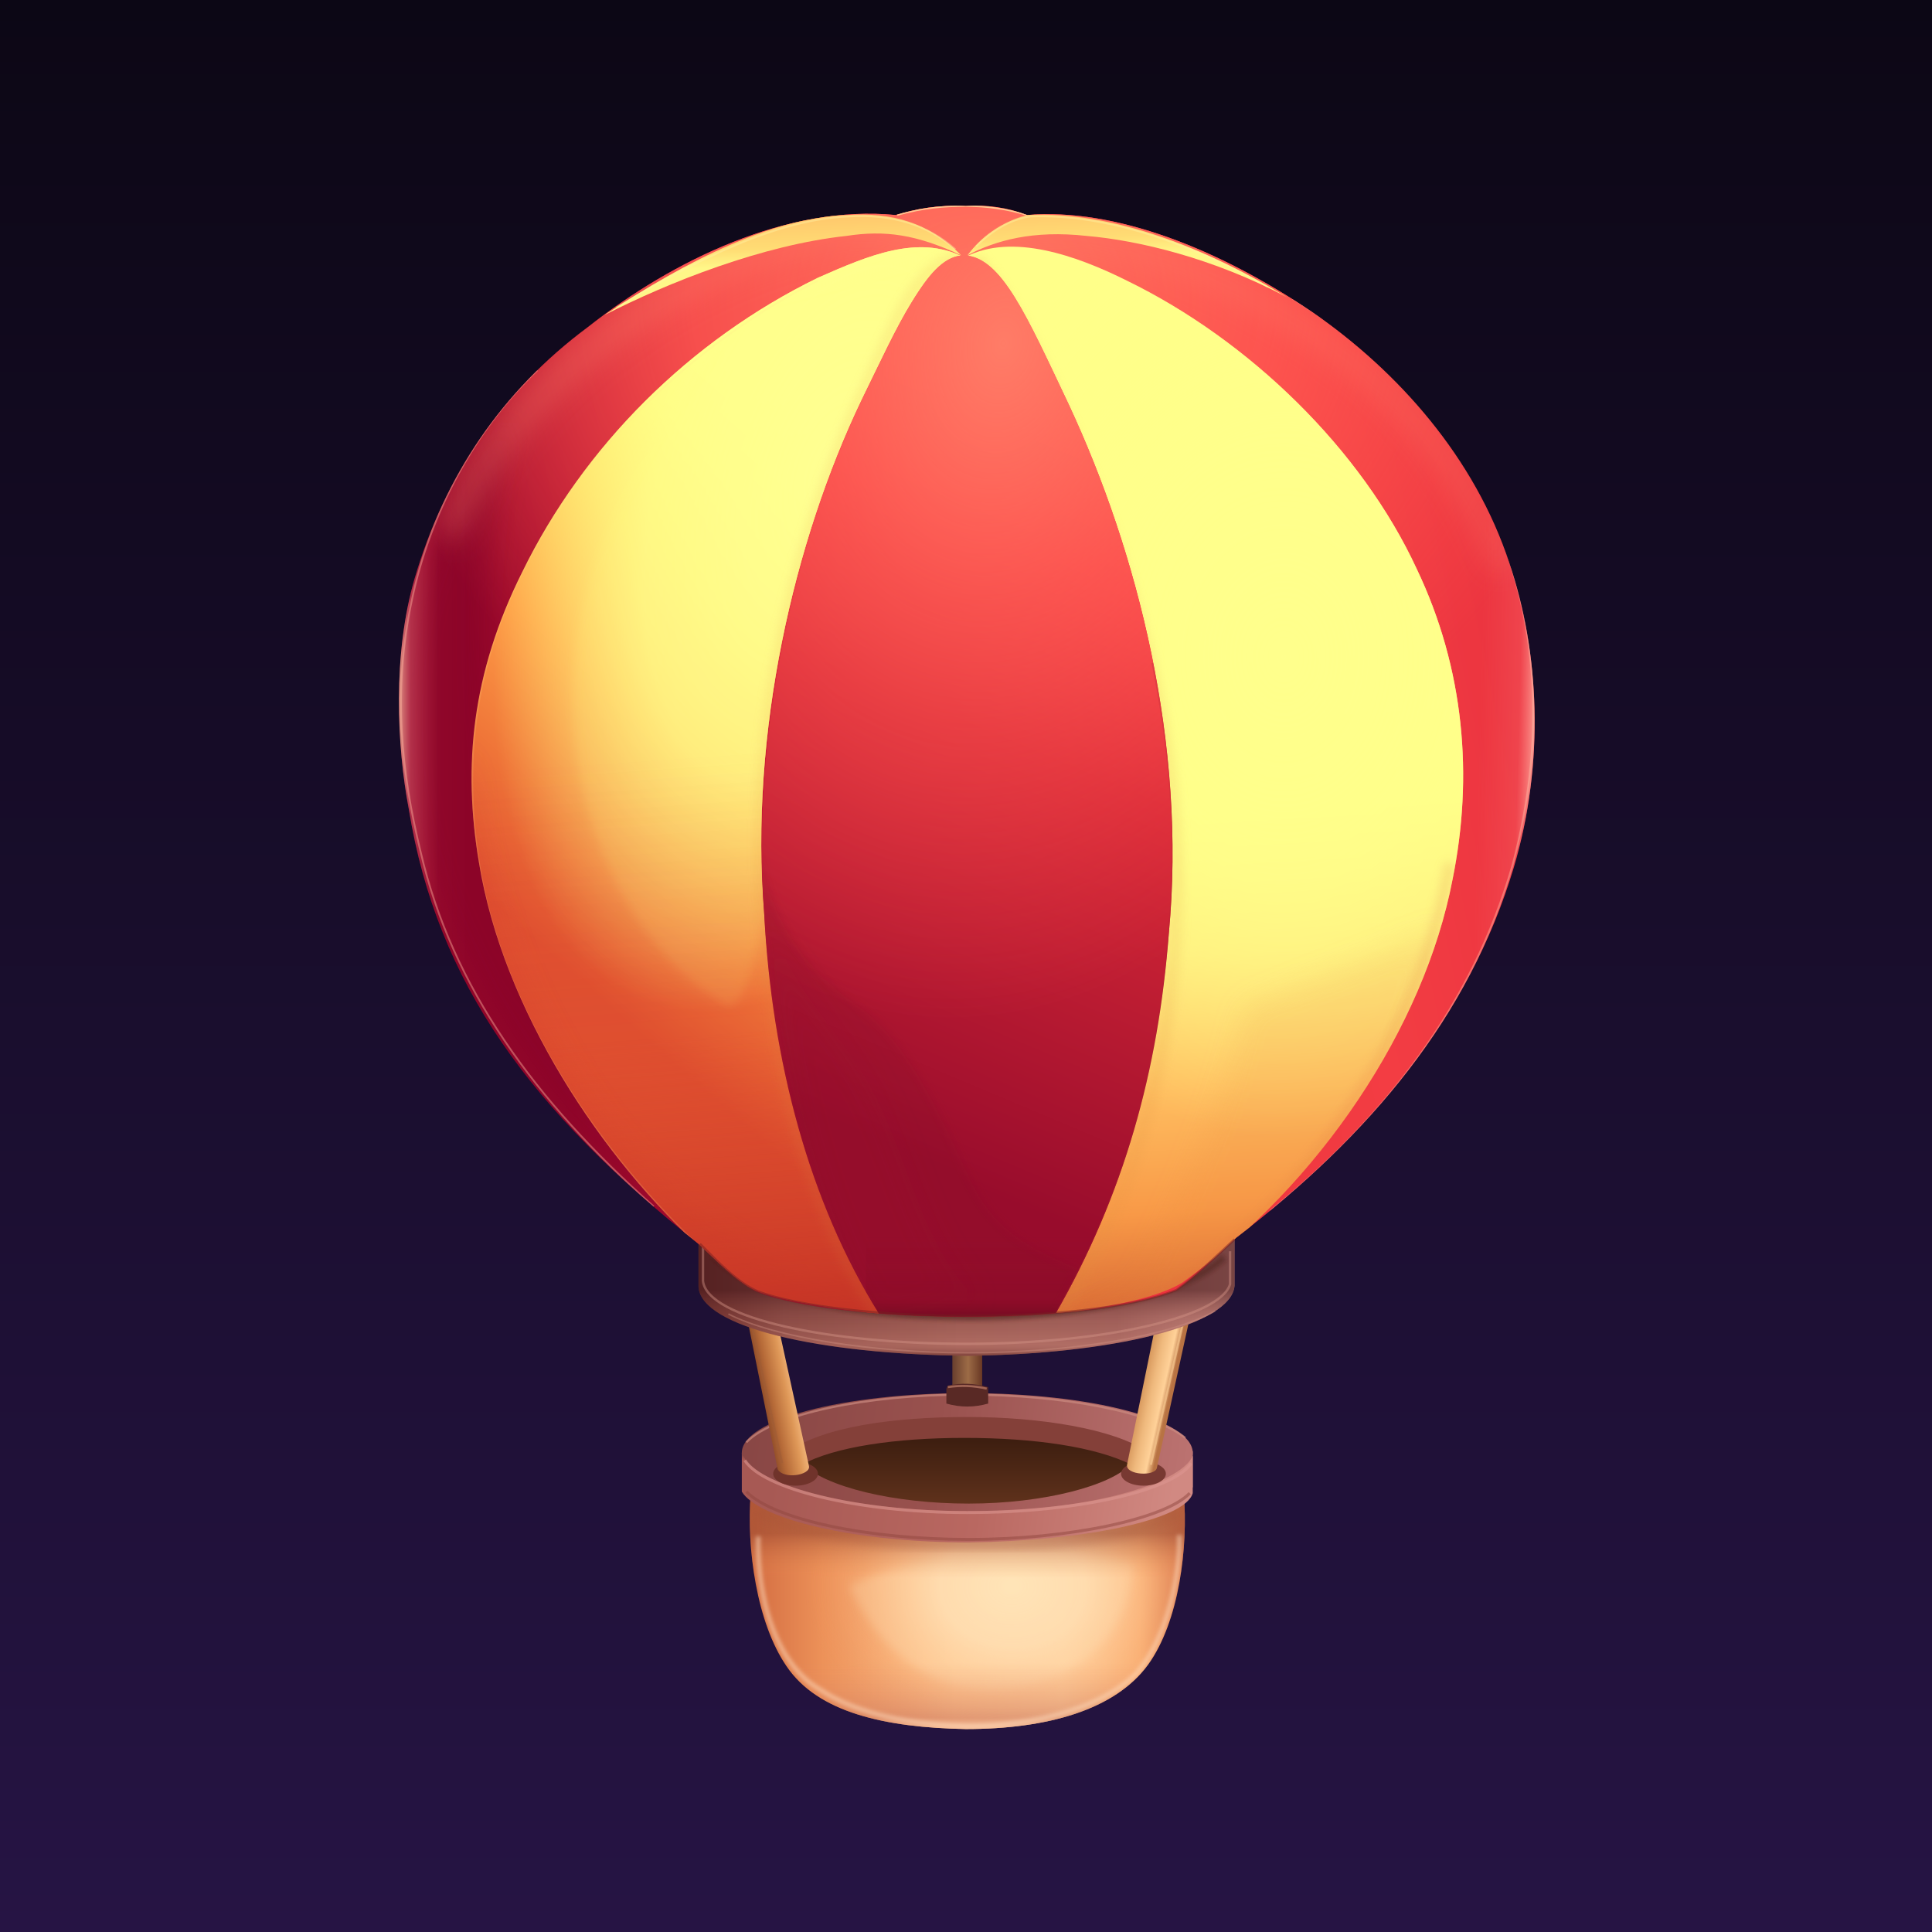
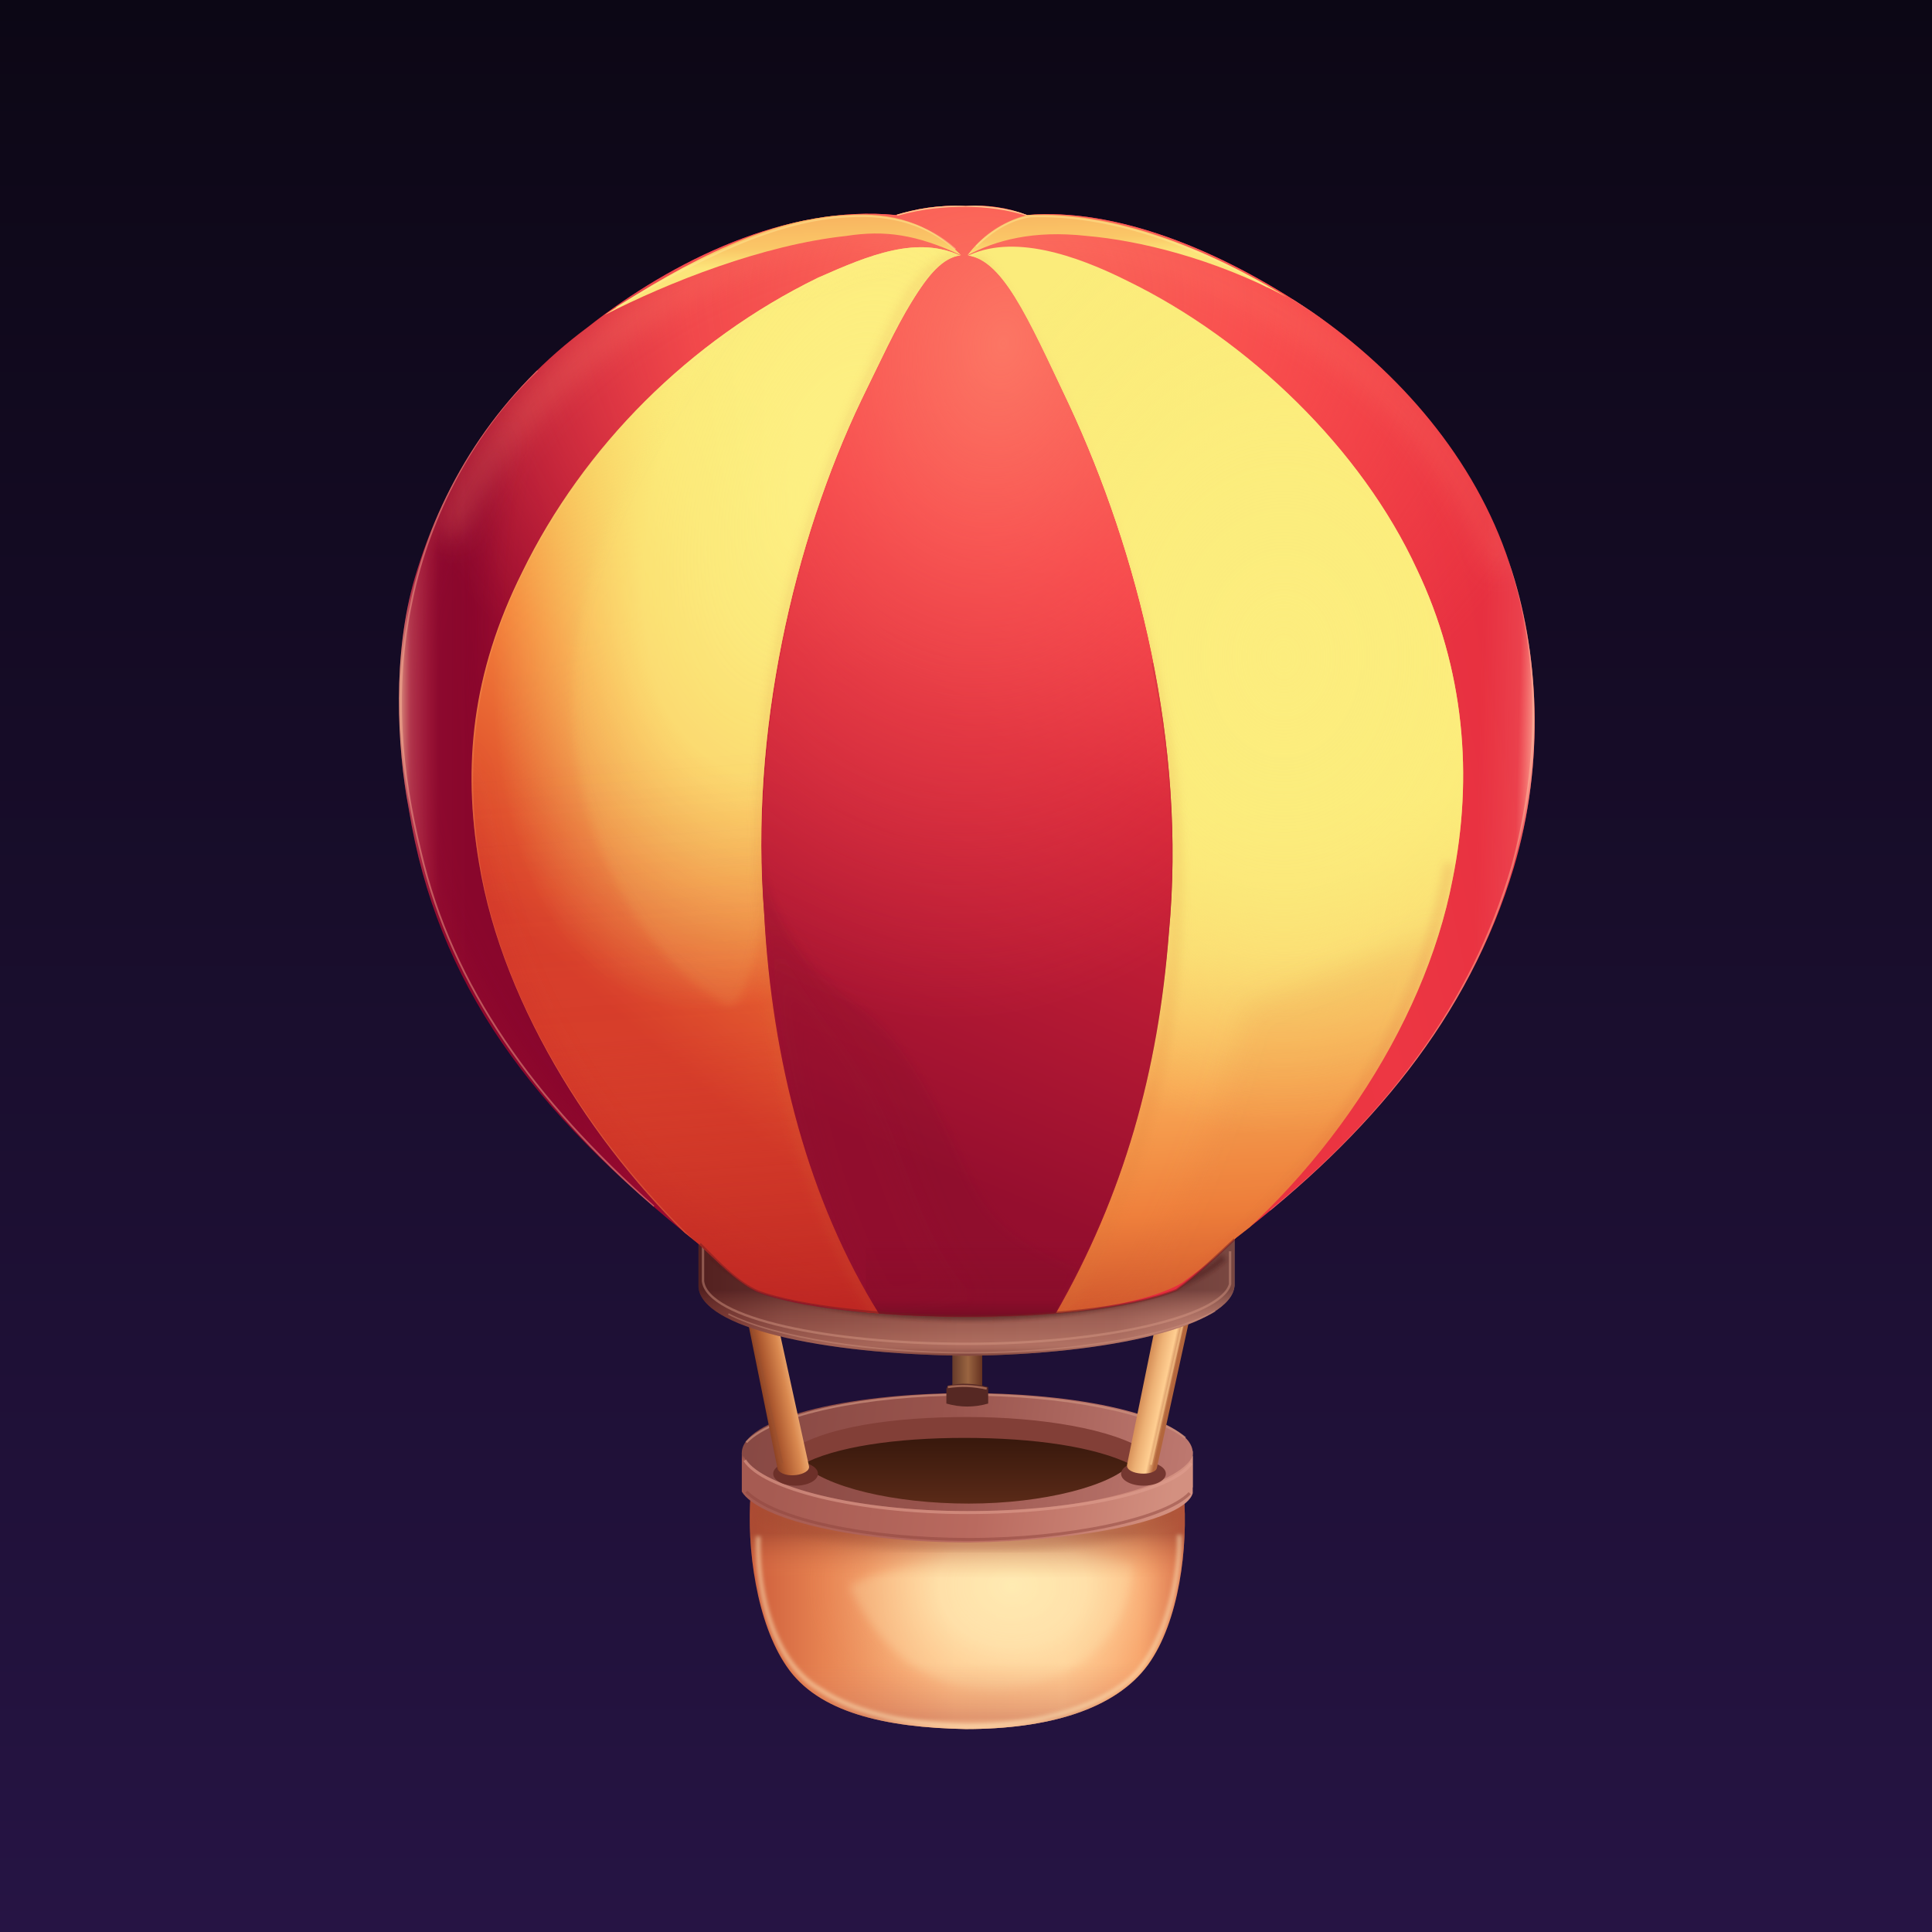
<svg xmlns="http://www.w3.org/2000/svg" viewBox="0 0 32 32">
  <defs>
    <linearGradient id="airshow-plate" gradientUnits="userSpaceOnUse" x1="16" y1="0" x2="16" y2="32">
      <stop stop-color="#0C0715" />
      <stop offset="1" stop-color="#261444" />
    </linearGradient>
  </defs>
  <path fill="url(#airshow-plate)" d="M0 0h32v32H0z" />
  <g transform="translate(6.6234 3.3142) scale(0.01836)">
    <defs>
      <linearGradient id="airshow-q-basketBody" x1="238" x2="524" y1="932" y2="932" gradientUnits="userSpaceOnUse">
-         <stop stop-color="#d56f43" offset="0" />
-         <stop stop-color="#ed9259" offset=".16" />
-         <stop stop-color="#ffc68d" offset=".47" />
-         <stop stop-color="#ffcf99" offset=".72" />
-         <stop stop-color="#f9ae72" offset=".9" />
-         <stop stop-color="#dc7d50" offset="1" />
+         <stop stop-color="#CF603D" offset="0" />
+         <stop stop-color="#E78351" offset=".16" />
+         <stop stop-color="#FEC186" offset=".47" />
+         <stop stop-color="#FFCD92" offset=".72" />
+         <stop stop-color="#F6A36A" offset=".9" />
+         <stop stop-color="#D7704A" offset="1" />
      </linearGradient>
      <radialGradient id="airshow-q-basketGlow" cx="410" cy="926" r="139" gradientTransform="translate(0 169) scale(1 .82)" gradientUnits="userSpaceOnUse">
-         <stop stop-color="#ffe4b7" offset="0" />
-         <stop stop-color="#ffdaad" stop-opacity=".92" offset=".35" />
-         <stop stop-color="#ffc28e" stop-opacity=".18" offset=".72" />
-         <stop stop-color="#ec885f" stop-opacity="0" offset="1" />
+         <stop stop-color="#FFEAB1" offset="0" />
+         <stop stop-color="#FFDEA7" stop-opacity=".92" offset=".35" />
+         <stop stop-color="#FFBE87" stop-opacity=".18" offset=".72" />
+         <stop stop-color="#E87E59" stop-opacity="0" offset="1" />
      </radialGradient>
      <linearGradient id="airshow-q-basketBottomShade" x1="380" x2="380" y1="893" y2="1024" gradientUnits="userSpaceOnUse">
-         <stop stop-color="#94432e" stop-opacity=".55" offset="0" />
-         <stop stop-color="#e88b53" stop-opacity="0" offset=".23" />
-         <stop stop-color="#e78d67" stop-opacity="0" offset=".66" />
-         <stop stop-color="#c56d5a" stop-opacity=".48" offset=".94" />
-         <stop stop-color="#f4b798" stop-opacity=".64" offset="1" />
+         <stop stop-color="#8F3B2A" stop-opacity=".55" offset="0" />
+         <stop stop-color="#E27C4C" stop-opacity="0" offset=".23" />
+         <stop stop-color="#E48662" stop-opacity="0" offset=".66" />
+         <stop stop-color="#C36A57" stop-opacity=".48" offset=".94" />
+         <stop stop-color="#F6BB94" stop-opacity=".64" offset="1" />
      </linearGradient>
      <linearGradient id="airshow-q-basketRimTop" x1="237" x2="526" y1="815" y2="858" gradientUnits="userSpaceOnUse">
-         <stop stop-color="#894745" offset="0" />
-         <stop stop-color="#99514e" offset=".42" />
-         <stop stop-color="#bb7270" offset="1" />
+         <stop stop-color="#884944" offset="0" />
+         <stop stop-color="#98534C" offset=".42" />
+         <stop stop-color="#BD786F" offset="1" />
      </linearGradient>
      <linearGradient id="airshow-q-basketRimFront" x1="248" x2="514" y1="858" y2="896" gradientUnits="userSpaceOnUse">
-         <stop stop-color="#a75954" offset="0" />
-         <stop stop-color="#b96861" offset=".52" />
-         <stop stop-color="#d18982" offset="1" />
+         <stop stop-color="#A65B52" offset="0" />
+         <stop stop-color="#B96A5F" offset=".52" />
+         <stop stop-color="#D39080" offset="1" />
      </linearGradient>
      <linearGradient id="airshow-q-insideBasket" x1="380" x2="380" y1="824" y2="878" gradientUnits="userSpaceOnUse">
-         <stop stop-color="#381b0e" offset="0" />
-         <stop stop-color="#63341d" offset="1" />
+         <stop stop-color="#34160B" offset="0" />
+         <stop stop-color="#5E2C19" offset="1" />
      </linearGradient>
      <linearGradient id="airshow-q-leftSupport" x1="239" x2="264" y1="803" y2="798" gradientUnits="userSpaceOnUse">
-         <stop stop-color="#793b20" offset="0" />
-         <stop stop-color="#b66a38" offset=".4" />
-         <stop stop-color="#de9757" offset=".8" />
-         <stop stop-color="#efb175" offset="1" />
+         <stop stop-color="#74311B" offset="0" />
+         <stop stop-color="#AF5B31" offset=".4" />
+         <stop stop-color="#D9884F" offset=".8" />
+         <stop stop-color="#ECA76D" offset="1" />
      </linearGradient>
      <linearGradient id="airshow-q-rightSupport" x1="491" x2="514" y1="802" y2="807" gradientUnits="userSpaceOnUse">
-         <stop stop-color="#c88247" offset="0" />
-         <stop stop-color="#efb97d" offset=".48" />
-         <stop stop-color="#ffd198" offset=".8" />
-         <stop stop-color="#b87343" offset="1" />
+         <stop stop-color="#C2723F" offset="0" />
+         <stop stop-color="#EDB175" offset=".48" />
+         <stop stop-color="#FFCE91" offset=".8" />
+         <stop stop-color="#B3663C" offset="1" />
      </linearGradient>
      <linearGradient id="airshow-q-centerSupport" x1="369" x2="392" y1="785" y2="785" gradientUnits="userSpaceOnUse">
-         <stop stop-color="#643a2b" offset="0" />
-         <stop stop-color="#9c6b46" offset=".5" />
-         <stop stop-color="#5e2d1d" offset="1" />
+         <stop stop-color="#613728" offset="0" />
+         <stop stop-color="#996440" offset=".5" />
+         <stop stop-color="#5A271A" offset="1" />
      </linearGradient>
      <linearGradient id="airshow-q-neckBand" x1="200" x2="559" y1="732" y2="736" gradientUnits="userSpaceOnUse">
-         <stop stop-color="#74322e" offset="0" />
-         <stop stop-color="#925049" offset=".16" />
-         <stop stop-color="#a56259" offset=".49" />
-         <stop stop-color="#a96760" offset=".78" />
-         <stop stop-color="#ce8c83" offset="1" />
+         <stop stop-color="#71302C" offset="0" />
+         <stop stop-color="#915147" offset=".16" />
+         <stop stop-color="#A56457" offset=".49" />
+         <stop stop-color="#A96B5E" offset=".78" />
+         <stop stop-color="#D19381" offset="1" />
      </linearGradient>
      <linearGradient id="airshow-q-neckBandDepth" x1="380" x2="380" y1="730" y2="774" gradientUnits="userSpaceOnUse">
-         <stop stop-color="#411519" stop-opacity=".6" offset="0" />
-         <stop stop-color="#723735" stop-opacity=".18" offset=".46" />
-         <stop stop-color="#d48d80" stop-opacity=".2" offset=".83" />
-         <stop stop-color="#5f2824" stop-opacity=".55" offset="1" />
+         <stop stop-color="#3F1518" stop-opacity=".6" offset="0" />
+         <stop stop-color="#703733" stop-opacity=".18" offset=".46" />
+         <stop stop-color="#D6927E" stop-opacity=".2" offset=".83" />
+         <stop stop-color="#5C2622" stop-opacity=".55" offset="1" />
      </linearGradient>
      <linearGradient id="airshow-q-redEnvelope" x1="70" x2="728" y1="410" y2="273" gradientUnits="userSpaceOnUse">
-         <stop stop-color="#93062a" offset="0" />
-         <stop stop-color="#b81030" offset=".2" />
-         <stop stop-color="#eb303b" offset=".5" />
-         <stop stop-color="#f33d43" offset=".81" />
-         <stop stop-color="#ec3540" offset="1" />
+         <stop stop-color="#90092D" offset="0" />
+         <stop stop-color="#B41033" offset=".2" />
+         <stop stop-color="#E52A3B" offset=".5" />
+         <stop stop-color="#ED3743" offset=".81" />
+         <stop stop-color="#E73040" offset="1" />
      </linearGradient>
      <radialGradient id="airshow-q-redUpperLight" cx="390" cy="65" r="415" gradientTransform="translate(0 9.1) scale(1 .86)" gradientUnits="userSpaceOnUse">
-         <stop stop-color="#ff7661" offset="0" />
-         <stop stop-color="#ff5851" stop-opacity=".85" offset=".47" />
-         <stop stop-color="#ff554b" stop-opacity="0" offset="1" />
+         <stop stop-color="#FB6F5E" offset="0" />
+         <stop stop-color="#FA514F" stop-opacity=".85" offset=".47" />
+         <stop stop-color="#F94C49" stop-opacity="0" offset="1" />
      </radialGradient>
      <linearGradient id="airshow-q-yellowLeft" x1="86" x2="338" y1="492" y2="207" gradientUnits="userSpaceOnUse">
-         <stop stop-color="#df4f30" offset="0" />
-         <stop stop-color="#ef7438" offset=".2" />
-         <stop stop-color="#ffa148" offset=".42" />
-         <stop stop-color="#ffd864" offset=".66" />
-         <stop stop-color="#fff97c" offset=".85" />
-         <stop stop-color="#ffff8a" offset="1" />
+         <stop stop-color="#D73E2B" offset="0" />
+         <stop stop-color="#E55D30" offset=".2" />
+         <stop stop-color="#F5863D" offset=".42" />
+         <stop stop-color="#F7BD56" offset=".66" />
+         <stop stop-color="#FAE16D" offset=".85" />
+         <stop stop-color="#FCEC7C" offset="1" />
      </linearGradient>
      <radialGradient id="airshow-q-leftYellowLight" cx="291" cy="181" r="360" gradientTransform="matrix(.53 .19 -.35 .99 200.2 -53.48)" gradientUnits="userSpaceOnUse">
-         <stop stop-color="#ffff93" offset="0" />
-         <stop stop-color="#ffff8b" stop-opacity=".78" offset=".56" />
-         <stop stop-color="#ffff83" stop-opacity="0" offset="1" />
+         <stop stop-color="#FDF086" offset="0" />
+         <stop stop-color="#FCED7D" stop-opacity=".78" offset=".56" />
+         <stop stop-color="#FBE974" stop-opacity="0" offset="1" />
      </radialGradient>
      <linearGradient id="airshow-q-leftYellowLower" x1="204" x2="230" y1="370" y2="748" gradientUnits="userSpaceOnUse">
-         <stop stop-color="#e86238" stop-opacity="0" offset="0" />
-         <stop stop-color="#dc4a2b" stop-opacity=".12" offset=".5" />
-         <stop stop-color="#bd2b22" stop-opacity=".74" offset="1" />
+         <stop stop-color="#E05032" stop-opacity="0" offset="0" />
+         <stop stop-color="#D33926" stop-opacity=".12" offset=".5" />
+         <stop stop-color="#B51F20" stop-opacity=".74" offset="1" />
      </linearGradient>
      <linearGradient id="airshow-q-yellowRight" x1="519" x2="546" y1="293" y2="755" gradientUnits="userSpaceOnUse">
-         <stop stop-color="#ffff89" offset="0" />
-         <stop stop-color="#ffff86" offset=".25" />
-         <stop stop-color="#ffe77a" offset=".46" />
-         <stop stop-color="#ffbe60" offset=".65" />
-         <stop stop-color="#f89947" offset=".83" />
-         <stop stop-color="#d36131" offset="1" />
+         <stop stop-color="#FBEC7B" offset="0" />
+         <stop stop-color="#FBEA77" offset=".25" />
+         <stop stop-color="#FAD26D" offset=".46" />
+         <stop stop-color="#F8A754" offset=".65" />
+         <stop stop-color="#EF803C" offset=".83" />
+         <stop stop-color="#CA4E2A" offset="1" />
      </linearGradient>
      <radialGradient id="airshow-q-rightYellowGlow" cx="592" cy="306" r="248" gradientTransform="translate(0 -91.8) scale(1 1.3)" gradientUnits="userSpaceOnUse">
-         <stop stop-color="#ffff8c" offset="0" />
-         <stop stop-color="#ffff8b" stop-opacity=".72" offset=".47" />
-         <stop stop-color="#ff8" stop-opacity="0" offset="1" />
+         <stop stop-color="#FCED7E" offset="0" />
+         <stop stop-color="#FCED7D" stop-opacity=".72" offset=".47" />
+         <stop stop-color="#FBEB79" stop-opacity="0" offset="1" />
      </radialGradient>
      <linearGradient id="airshow-q-centerRed" x1="279" x2="483" y1="617" y2="133" gradientUnits="userSpaceOnUse">
-         <stop stop-color="#980c2c" offset="0" />
-         <stop stop-color="#b51931" offset=".24" />
-         <stop stop-color="#d92937" offset=".54" />
-         <stop stop-color="#f94347" offset=".78" />
-         <stop stop-color="#ff6658" offset="1" />
+         <stop stop-color="#950E2E" offset="0" />
+         <stop stop-color="#B11833" offset=".24" />
+         <stop stop-color="#D32438" offset=".54" />
+         <stop stop-color="#F33D47" offset=".78" />
+         <stop stop-color="#FA5F56" offset="1" />
      </linearGradient>
      <radialGradient id="airshow-q-centerRedGlow" cx="404" cy="95" r="418" gradientTransform="matrix(.77 .12 -.17 1.08 109.1 -55.08)" gradientUnits="userSpaceOnUse">
-         <stop stop-color="#ff7c67" offset="0" />
-         <stop stop-color="#ff6257" stop-opacity=".6" offset=".39" />
-         <stop stop-color="#ff4b4b" stop-opacity="0" offset="1" />
+         <stop stop-color="#FC7664" offset="0" />
+         <stop stop-color="#FA5B55" stop-opacity=".6" offset=".39" />
+         <stop stop-color="#F9444A" stop-opacity="0" offset="1" />
      </radialGradient>
      <linearGradient id="airshow-q-centerBottomShadow" x1="382" x2="382" y1="694" y2="751" gradientUnits="userSpaceOnUse">
-         <stop stop-color="#74031d" stop-opacity="0" offset="0" />
-         <stop stop-color="#790921" stop-opacity=".2" offset=".74" />
-         <stop stop-color="#5b0c1b" stop-opacity=".68" offset="1" />
+         <stop stop-color="#71041F" stop-opacity="0" offset="0" />
+         <stop stop-color="#760A22" stop-opacity=".2" offset=".74" />
+         <stop stop-color="#580D1B" stop-opacity=".68" offset="1" />
      </linearGradient>
      <linearGradient id="airshow-q-crownGold" x1="377" x2="378" y1="10" y2="40" gradientUnits="userSpaceOnUse">
-         <stop stop-color="#ffca6d" offset="0" />
-         <stop stop-color="#ffdc74" offset=".6" />
-         <stop stop-color="#fff788" offset="1" />
+         <stop stop-color="#F9B661" offset="0" />
+         <stop stop-color="#FAC767" offset=".6" />
+         <stop stop-color="#FCE57A" offset="1" />
      </linearGradient>
      <linearGradient id="airshow-q-leftEdgeLight" x2="48" y1="350" y2="350" gradientUnits="userSpaceOnUse">
-         <stop stop-color="#ffd0ac" stop-opacity=".65" offset="0" />
-         <stop stop-color="#ff9090" stop-opacity=".32" offset=".15" />
-         <stop stop-color="#fb5b66" stop-opacity=".03" offset=".55" />
-         <stop stop-color="#f94756" stop-opacity="0" offset="1" />
+         <stop stop-color="#FFD6A7" stop-opacity=".65" offset="0" />
+         <stop stop-color="#FF988F" stop-opacity=".32" offset=".15" />
+         <stop stop-color="#F95C67" stop-opacity=".03" offset=".55" />
+         <stop stop-color="#F64657" stop-opacity="0" offset="1" />
      </linearGradient>
      <linearGradient id="airshow-q-rightEdgeLight" x1="723" x2="761" y1="352" y2="353" gradientUnits="userSpaceOnUse">
-         <stop stop-color="#ff8480" stop-opacity="0" offset="0" />
-         <stop stop-color="#ff9390" stop-opacity=".16" offset=".69" />
-         <stop stop-color="#ffb9a8" stop-opacity=".8" offset="1" />
+         <stop stop-color="#FF877F" stop-opacity="0" offset="0" />
+         <stop stop-color="#FF9A8F" stop-opacity=".16" offset=".69" />
+         <stop stop-color="#FFC2A6" stop-opacity=".8" offset="1" />
      </linearGradient>
      <filter id="airshow-q-softGlow" x="-.3" y="-.3" width="1.6" height="1.6">
        <feGaussianBlur stdDeviation="9" />
      </filter>
      <filter id="airshow-q-softSeam" x="-.2" y="-.2" width="1.4" height="1.4">
        <feGaussianBlur stdDeviation="3" />
      </filter>
      <filter id="airshow-q-smallSoftness" x="-.2" y="-.2" width="1.4" height="1.4">
        <feGaussianBlur stdDeviation="1.5" />
      </filter>
      <path id="airshow-q-envelopeOutline" d="m379 4c-18-1-34 2-47 6-72-7-149 30-206 75-58 43-96 100-116 168-15 51-12 113-4 155 19 117 82 202 194 291 13 12 24 24 39 32 52 21 218 24 281-1 14-10 27-23 40-35 90-69 156-148 186-248 21-71 17-145-3-204-23-70-74-128-132-168-62-42-132-70-191-65-13-5-27-7-41-6z" />
      <path id="airshow-q-leftYellowPanel" d="m377 38c-30-15-63-1-97 14-86 42-157 113-198 197-34 68-40 130-29 195 16 98 82 198 151 260 12 11 22 21 36 27 20 7 50 11 81 15-47-80-71-170-77-268-10-121 20-250 65-344 25-51 42-92 68-96z" />
      <path id="airshow-q-rightYellowPanel" d="m379 38c31-16 74-1 108 16 82 40 157 113 194 193 32 67 38 139 24 208-19 99-89 204-181 270-18 11-53 17-85 21 46-80 68-162 76-255 12-127-21-256-67-354-28-59-45-97-69-99z" />
      <path id="airshow-q-centerRedPanel" d="m378 37c-24 0-41 42-69 98-44 94-74 222-65 343 5 98 30 193 77 268 36 4 83 4 118 0 46-80 69-163 76-255 12-127-21-255-67-354-28-59-45-99-70-100z" />
      <clipPath id="airshow-q-envelopeClip">
        <use href="#airshow-q-envelopeOutline" />
      </clipPath>
      <clipPath id="airshow-q-leftYellowClip">
        <use href="#airshow-q-leftYellowPanel" />
      </clipPath>
      <clipPath id="airshow-q-rightYellowClip">
        <use href="#airshow-q-rightYellowPanel" />
      </clipPath>
      <clipPath id="airshow-q-centerRedClip">
        <use href="#airshow-q-centerRedPanel" />
      </clipPath>
      <clipPath id="airshow-q-basketClip">
        <path d="m235 866c-3 37 4 87 24 116 21 31 66 41 120 42 55 0 100-13 122-43 21-29 27-79 24-115z" />
      </clipPath>
    </defs>
    <g id="airshow-q-hotAirBalloon" transform="scale(1.347 1.347)">
      <g id="airshow-q-basket">
        <path id="airshow-q-basketRoundedBody" d="m235 866c-3 37 4 87 24 116 21 31 66 41 120 42 55 0 100-13 122-43 21-29 27-79 24-115z" fill="url(#airshow-q-basketBody)" />
        <g clip-path="url(#airshow-q-basketClip)">
          <path d="m235 866h292v159h-294z" fill="url(#airshow-q-basketGlow)" />
-           <path d="m301 928c47-23 142-26 190-15-2 42-28 72-71 82-55 12-97-18-119-67z" fill="#ffe5ba" filter="url(#airshow-q-softSeam)" opacity=".27" />
+           <path d="m301 928c47-23 142-26 190-15-2 42-28 72-71 82-55 12-97-18-119-67z" fill="#FFECB5" filter="url(#airshow-q-softSeam)" opacity=".27" />
          <path d="m229 865h302v161h-302z" fill="url(#airshow-q-basketBottomShade)" />
-           <path d="m240 895c-1 48 15 88 42 103 26 17 62 23 98 24 45 0 90-12 113-35 21-23 30-67 29-93" fill="none" filter="url(#airshow-q-smallSoftness)" opacity=".55" stroke="#ffdec0" stroke-width="3" />
-           <path d="m240 878c61 28 214 33 280 1" fill="none" filter="url(#airshow-q-softSeam)" opacity=".22" stroke="#9e5034" stroke-width="10" />
+           <path d="m240 895c-1 48 15 88 42 103 26 17 62 23 98 24 45 0 90-12 113-35 21-23 30-67 29-93" fill="none" filter="url(#airshow-q-smallSoftness)" opacity=".55" stroke="#FFE9BC" stroke-width="3" />
+           <path d="m240 878c61 28 214 33 280 1" fill="none" filter="url(#airshow-q-softSeam)" opacity=".22" stroke="#99472F" stroke-width="10" />
        </g>
        <path id="airshow-q-basketRimSide" d="m229 839c12-23 76-36 151-36 76 0 139 13 151 35v28c-5 18-73 32-150 33-78 0-141-16-152-34z" fill="url(#airshow-q-basketRimFront)" />
        <ellipse id="airshow-q-basketUpperRim" cx="380" cy="839" rx="151" ry="40" fill="url(#airshow-q-basketRimTop)" />
        <path id="airshow-q-basketOpening" d="m269 846c19-11 61-18 109-18 47 0 90 7 112 18-13 15-59 27-109 27s-96-11-112-27z" fill="url(#airshow-q-insideBasket)" />
-         <path id="airshow-q-basketInnerBackWall" d="m259 839c24-18 74-24 121-24 49 0 98 8 120 23l-10 9c-24-12-65-18-112-18-46 0-87 6-109 18z" fill="#844039" />
+         <path id="airshow-q-basketInnerBackWall" d="m259 839c24-18 74-24 121-24 49 0 98 8 120 23l-10 9c-24-12-65-18-112-18-46 0-87 6-109 18z" fill="#823F37" />
        <path id="airshow-q-basketFrontRim" d="m230 841c7 18 69 37 149 37 79 1 144-18 152-37v21c-8 19-71 34-150 35-79-1-142-15-151-34z" fill="url(#airshow-q-basketRimFront)" />
-         <path d="m231 844c12 19 75 35 149 35 75 0 138-15 150-33" fill="none" opacity=".58" stroke="#dd9690" stroke-width="2" />
-         <path d="m232 865c19 19 82 32 149 32 68 0 132-14 148-31" fill="none" opacity=".5" stroke="#90463e" stroke-width="2" />
-         <path d="m232 832c18-19 81-32 147-32s126 12 147 29" fill="none" opacity=".68" stroke="#cb8b81" stroke-width="1.4" />
+         <path d="m231 844c12 19 75 35 149 35 75 0 138-15 150-33" fill="none" opacity=".58" stroke="#E09F8F" stroke-width="2" />
+         <path d="m232 865c19 19 82 32 149 32 68 0 132-14 148-31" fill="none" opacity=".5" stroke="#8E443C" stroke-width="2" />
+         <path d="m232 832c18-19 81-32 147-32s126 12 147 29" fill="none" opacity=".68" stroke="#CD927F" stroke-width="1.4" />
      </g>
      <g id="airshow-q-suspensionSupports">
        <path id="airshow-q-centralStrut" d="m370 764h20v35q-10 4-20 0z" fill="url(#airshow-q-centerSupport)" />
-         <path d="m367 794q13-3 27 1v11q-14 4-28 0v-10z" fill="#592925" />
-         <path d="m367 795q13-2 26 1" fill="none" stroke="#a16555" stroke-width="1.4" />
-         <ellipse cx="265" cy="853" rx="15" ry="8" fill="#70332b" />
+         <path d="m367 794q13-3 27 1v11q-14 4-28 0v-10z" fill="#562823" />
+         <path d="m367 795q13-2 26 1" fill="none" stroke="#A06552" stroke-width="1.4" />
+         <ellipse cx="265" cy="853" rx="15" ry="8" fill="#6D3029" />
        <path id="airshow-q-leftSuspensionRod" d="m232 746 19-3 23 105c1 6-17 9-21 2z" fill="url(#airshow-q-leftSupport)" />
-         <path d="m236 755 20 91" fill="none" opacity=".5" stroke="#9e5c35" stroke-width="1.5" />
-         <ellipse cx="498" cy="853" rx="15" ry="8" fill="#783932" />
+         <path d="m236 755 20 91" fill="none" opacity=".5" stroke="#99502F" stroke-width="1.5" />
+         <ellipse cx="498" cy="853" rx="15" ry="8" fill="#753730" />
        <path id="airshow-q-rightSuspensionRod" d="m508 744h22l-23 105c-1 6-21 5-20-2z" fill="url(#airshow-q-rightSupport)" />
-         <path d="m524 754-21 93" fill="none" opacity=".54" stroke="#ffd299" stroke-width="1.4" />
+         <path d="m524 754-21 93" fill="none" opacity=".54" stroke="#FFCF92" stroke-width="1.4" />
      </g>
      <g id="airshow-q-envelopeBaseCollar">
        <path id="airshow-q-collarBand" d="m200 697c28 24 102 38 179 38 78 0 152-15 180-39v31c-2 27-83 46-179 47-99-1-178-19-180-46z" fill="url(#airshow-q-neckBand)" />
        <path d="m200 697c28 24 102 38 179 38 78 0 152-15 180-39v31c-2 27-83 46-179 47-99-1-178-19-180-46z" fill="url(#airshow-q-neckBandDepth)" />
-         <path d="m203 701v23c3 25 84 42 177 42 91 0 170-18 176-40v-22" fill="none" opacity=".45" stroke="#d39386" stroke-width="1.6" />
-         <path d="m210 706c29 30 96 41 170 42 75 0 144-14 172-40" fill="none" filter="url(#airshow-q-smallSoftness)" opacity=".56" stroke="#50201f" stroke-width="5" />
-         <path d="m220 746c31 16 98 26 160 26 69 0 136-11 166-28" fill="none" opacity=".4" stroke="#d09183" />
+         <path d="m203 701v23c3 25 84 42 177 42 91 0 170-18 176-40v-22" fill="none" opacity=".45" stroke="#D69A84" stroke-width="1.6" />
+         <path d="m210 706c29 30 96 41 170 42 75 0 144-14 172-40" fill="none" filter="url(#airshow-q-smallSoftness)" opacity=".56" stroke="#4D1F1D" stroke-width="5" />
+         <path d="m220 746c31 16 98 26 160 26 69 0 136-11 166-28" fill="none" opacity=".4" stroke="#D29781" />
      </g>
      <g id="airshow-q-balloonEnvelope">
        <use fill="url(#airshow-q-redEnvelope)" href="#airshow-q-envelopeOutline" />
        <g clip-path="url(#airshow-q-envelopeClip)">
          <use fill="url(#airshow-q-redUpperLight)" href="#airshow-q-envelopeOutline" />
-           <path id="airshow-q-leftOuterRedShade" d="m76 145c-53 73-75 138-72 215 1 103 71 239 183 327-50-62-86-132-106-209-24-92-36-236-5-333z" fill="#810027" filter="url(#airshow-q-softGlow)" opacity=".38" />
-           <path id="airshow-q-leftOuterUpperGlow" d="m32 224c39-95 149-182 261-202 32-5 52 2 76 13" fill="none" filter="url(#airshow-q-softGlow)" opacity=".28" stroke="#ff8870" stroke-width="18" />
-           <path id="airshow-q-rightOuterUpperGlow" d="m394 32c52-21 127 3 190 40 78 45 126 98 155 174" fill="none" filter="url(#airshow-q-softGlow)" opacity=".23" stroke="#ff8b71" stroke-width="17" />
+           <path id="airshow-q-leftOuterRedShade" d="m76 145c-53 73-75 138-72 215 1 103 71 239 183 327-50-62-86-132-106-209-24-92-36-236-5-333z" fill="#7F052A" filter="url(#airshow-q-softGlow)" opacity=".38" />
+           <path id="airshow-q-leftOuterUpperGlow" d="m32 224c39-95 149-182 261-202 32-5 52 2 76 13" fill="none" filter="url(#airshow-q-softGlow)" opacity=".28" stroke="#FD846C" stroke-width="18" />
+           <path id="airshow-q-rightOuterUpperGlow" d="m394 32c52-21 127 3 190 40 78 45 126 98 155 174" fill="none" filter="url(#airshow-q-softGlow)" opacity=".23" stroke="#FD866D" stroke-width="17" />
          <g id="airshow-q-goldenLeftGore">
            <use fill="url(#airshow-q-yellowLeft)" href="#airshow-q-leftYellowPanel" />
            <g clip-path="url(#airshow-q-leftYellowClip)">
              <use fill="url(#airshow-q-leftYellowLight)" href="#airshow-q-leftYellowPanel" />
-               <path d="m233 70c-65 80-115 168-117 253-4 87 37 175 97 213 17 14 20-16 32-58-7-131 27-270 78-366l48-78z" fill="#ffff84" filter="url(#airshow-q-softSeam)" opacity=".12" />
-               <path d="m47 361c1 108 57 225 120 289 32 32 88 75 145 94l28 33-166-13-146-258z" fill="#d33a29" filter="url(#airshow-q-softGlow)" opacity=".22" />
+               <path d="m233 70c-65 80-115 168-117 253-4 87 37 175 97 213 17 14 20-16 32-58-7-131 27-270 78-366l48-78z" fill="#FBEA75" filter="url(#airshow-q-softSeam)" opacity=".12" />
+               <path d="m47 361c1 108 57 225 120 289 32 32 88 75 145 94l28 33-166-13-146-258z" fill="#CB2C26" filter="url(#airshow-q-softGlow)" opacity=".22" />
              <use fill="url(#airshow-q-leftYellowLower)" href="#airshow-q-leftYellowPanel" />
-               <path d="m376 37c-31 7-43 43-67 95-44 96-75 218-66 345 6 106 31 200 78 271" fill="none" filter="url(#airshow-q-softSeam)" opacity=".12" stroke="#e18a40" stroke-width="8" />
-               <path d="m280 54c-80 40-155 110-197 193-35 69-40 134-30 197 14 91 74 189 151 260" fill="none" opacity=".16" stroke="#ffe18a" stroke-width="1.2" />
+               <path d="m376 37c-31 7-43 43-67 95-44 96-75 218-66 345 6 106 31 200 78 271" fill="none" filter="url(#airshow-q-softSeam)" opacity=".12" stroke="#D87336" stroke-width="8" />
+               <path d="m280 54c-80 40-155 110-197 193-35 69-40 134-30 197 14 91 74 189 151 260" fill="none" opacity=".16" stroke="#FDD57F" stroke-width="1.2" />
            </g>
          </g>
          <g id="airshow-q-goldenRightGore">
            <use fill="url(#airshow-q-yellowRight)" href="#airshow-q-rightYellowPanel" />
            <g clip-path="url(#airshow-q-rightYellowClip)">
              <use fill="url(#airshow-q-rightYellowGlow)" href="#airshow-q-rightYellowPanel" />
-               <path d="m385 39c33 38 57 98 75 144 42 103 65 205 59 304-4 106-39 204-79 262" fill="none" filter="url(#airshow-q-softSeam)" opacity=".14" stroke="#e19242" stroke-width="10" />
-               <path d="m703 444c-17 107-88 215-179 281-16 13-51 19-85 21" fill="none" filter="url(#airshow-q-softSeam)" opacity=".17" stroke="#dc6a38" stroke-width="7" />
-               <path d="m566 540c-17 77-51 147-74 189l-57 26 105-13 117-131 44-124z" fill="#e7873b" filter="url(#airshow-q-softGlow)" opacity=".13" />
+               <path d="m385 39c33 38 57 98 75 144 42 103 65 205 59 304-4 106-39 204-79 262" fill="none" filter="url(#airshow-q-softSeam)" opacity=".14" stroke="#D87A38" stroke-width="10" />
+               <path d="m703 444c-17 107-88 215-179 281-16 13-51 19-85 21" fill="none" filter="url(#airshow-q-softSeam)" opacity=".17" stroke="#D45731" stroke-width="7" />
+               <path d="m566 540c-17 77-51 147-74 189l-57 26 105-13 117-131 44-124z" fill="#DE6E31" filter="url(#airshow-q-softGlow)" opacity=".13" />
            </g>
          </g>
          <g id="airshow-q-centralCrimsonGore">
            <use fill="url(#airshow-q-centerRed)" href="#airshow-q-centerRedPanel" />
            <g clip-path="url(#airshow-q-centerRedClip)">
              <use fill="url(#airshow-q-centerRedGlow)" href="#airshow-q-centerRedPanel" />
-               <path d="m239 427c7 54 34 89 64 110 36 24 56 69 77 115 15 33 33 47 75 64l-17 34h-118c-48-80-77-193-81-323z" fill="#810827" filter="url(#airshow-q-softSeam)" opacity=".2" />
-               <path d="m248 486c21 51 43 66 66 106 27 48 33 105 72 144l-67 14c-41-71-64-162-71-264z" fill="#9b082b" filter="url(#airshow-q-softGlow)" opacity=".18" />
+               <path d="m239 427c7 54 34 89 64 110 36 24 56 69 77 115 15 33 33 47 75 64l-17 34h-118c-48-80-77-193-81-323z" fill="#7E0B29" filter="url(#airshow-q-softSeam)" opacity=".2" />
+               <path d="m248 486c21 51 43 66 66 106 27 48 33 105 72 144l-67 14c-41-71-64-162-71-264z" fill="#980B2E" filter="url(#airshow-q-softGlow)" opacity=".18" />
              <path d="m312 682h151v73h-151z" fill="url(#airshow-q-centerBottomShadow)" />
-               <path d="m439 746c46-80 69-163 76-255 6-71 0-126-11-181" fill="none" opacity=".23" stroke="#a22231" stroke-width="1.2" />
+               <path d="m439 746c46-80 69-163 76-255 6-71 0-126-11-181" fill="none" opacity=".23" stroke="#9E2132" stroke-width="1.2" />
            </g>
          </g>
          <g id="airshow-q-crownPanels">
            <path id="airshow-q-leftCrownGold" d="m137 77c56-37 112-65 162-67 31-2 55 5 77 27-30-14-51-17-77-13-56 6-119 31-162 53z" fill="url(#airshow-q-crownGold)" />
            <path id="airshow-q-rightCrownGold" d="m380 37c12-16 25-24 40-27 57-3 120 22 174 55-49-26-99-38-134-41-36-4-61 3-80 13z" fill="url(#airshow-q-crownGold)" />
            <path id="airshow-q-topRedCap" d="m333 10c19-6 32-7 46-6 15-1 29 2 41 6-18 5-31 15-40 27h-4c-10-13-27-23-43-27z" fill="url(#airshow-q-redUpperLight)" />
-             <path d="m333 10c18-5 32-6 46-6s28 2 41 6" fill="none" opacity=".8" stroke="#ffe3a1" />
-             <path d="m145 72c55-33 108-59 155-61 30-2 54 6 72 22m14-2c11-11 23-18 36-20 53-2 109 19 159 47" fill="none" opacity=".45" stroke="#fff1a1" stroke-width="1.2" />
+             <path d="m333 10c18-5 32-6 46-6s28 2 41 6" fill="none" opacity=".8" stroke="#FFE099" />
+             <path d="m145 72c55-33 108-59 155-61 30-2 54 6 72 22m14-2c11-11 23-18 36-20 53-2 109 19 159 47" fill="none" opacity=".45" stroke="#FFEB97" stroke-width="1.2" />
          </g>
          <use fill="url(#airshow-q-leftEdgeLight)" href="#airshow-q-envelopeOutline" />
          <use fill="url(#airshow-q-rightEdgeLight)" href="#airshow-q-envelopeOutline" />
-           <path d="m92 114c-42 40-72 96-84 154-13 61-7 116 6 169 21 90 76 166 156 237" fill="none" opacity=".43" stroke="#ffb29d" stroke-width="1.2" />
-           <path d="m598 66c73 45 126 105 148 185 19 64 16 132-1 195-27 93-84 167-162 231" fill="none" opacity=".42" stroke="#ffbda6" stroke-width="1.2" />
+           <path d="m92 114c-42 40-72 96-84 154-13 61-7 116 6 169 21 90 76 166 156 237" fill="none" opacity=".43" stroke="#FFB89A" stroke-width="1.2" />
+           <path d="m598 66c73 45 126 105 148 185 19 64 16 132-1 195-27 93-84 167-162 231" fill="none" opacity=".42" stroke="#FFC4A3" stroke-width="1.2" />
        </g>
-         <path id="airshow-q-envelopeLowerSeam" d="m201 699c12 12 25 26 39 32 54 20 217 24 280-1 14-10 27-23 39-34" fill="none" opacity=".5" stroke="#762021" stroke-width="1.5" />
+         <path id="airshow-q-envelopeLowerSeam" d="m201 699c12 12 25 26 39 32 54 20 217 24 280-1 14-10 27-23 39-34" fill="none" opacity=".5" stroke="#721C20" stroke-width="1.5" />
      </g>
    </g>
  </g>
</svg>
